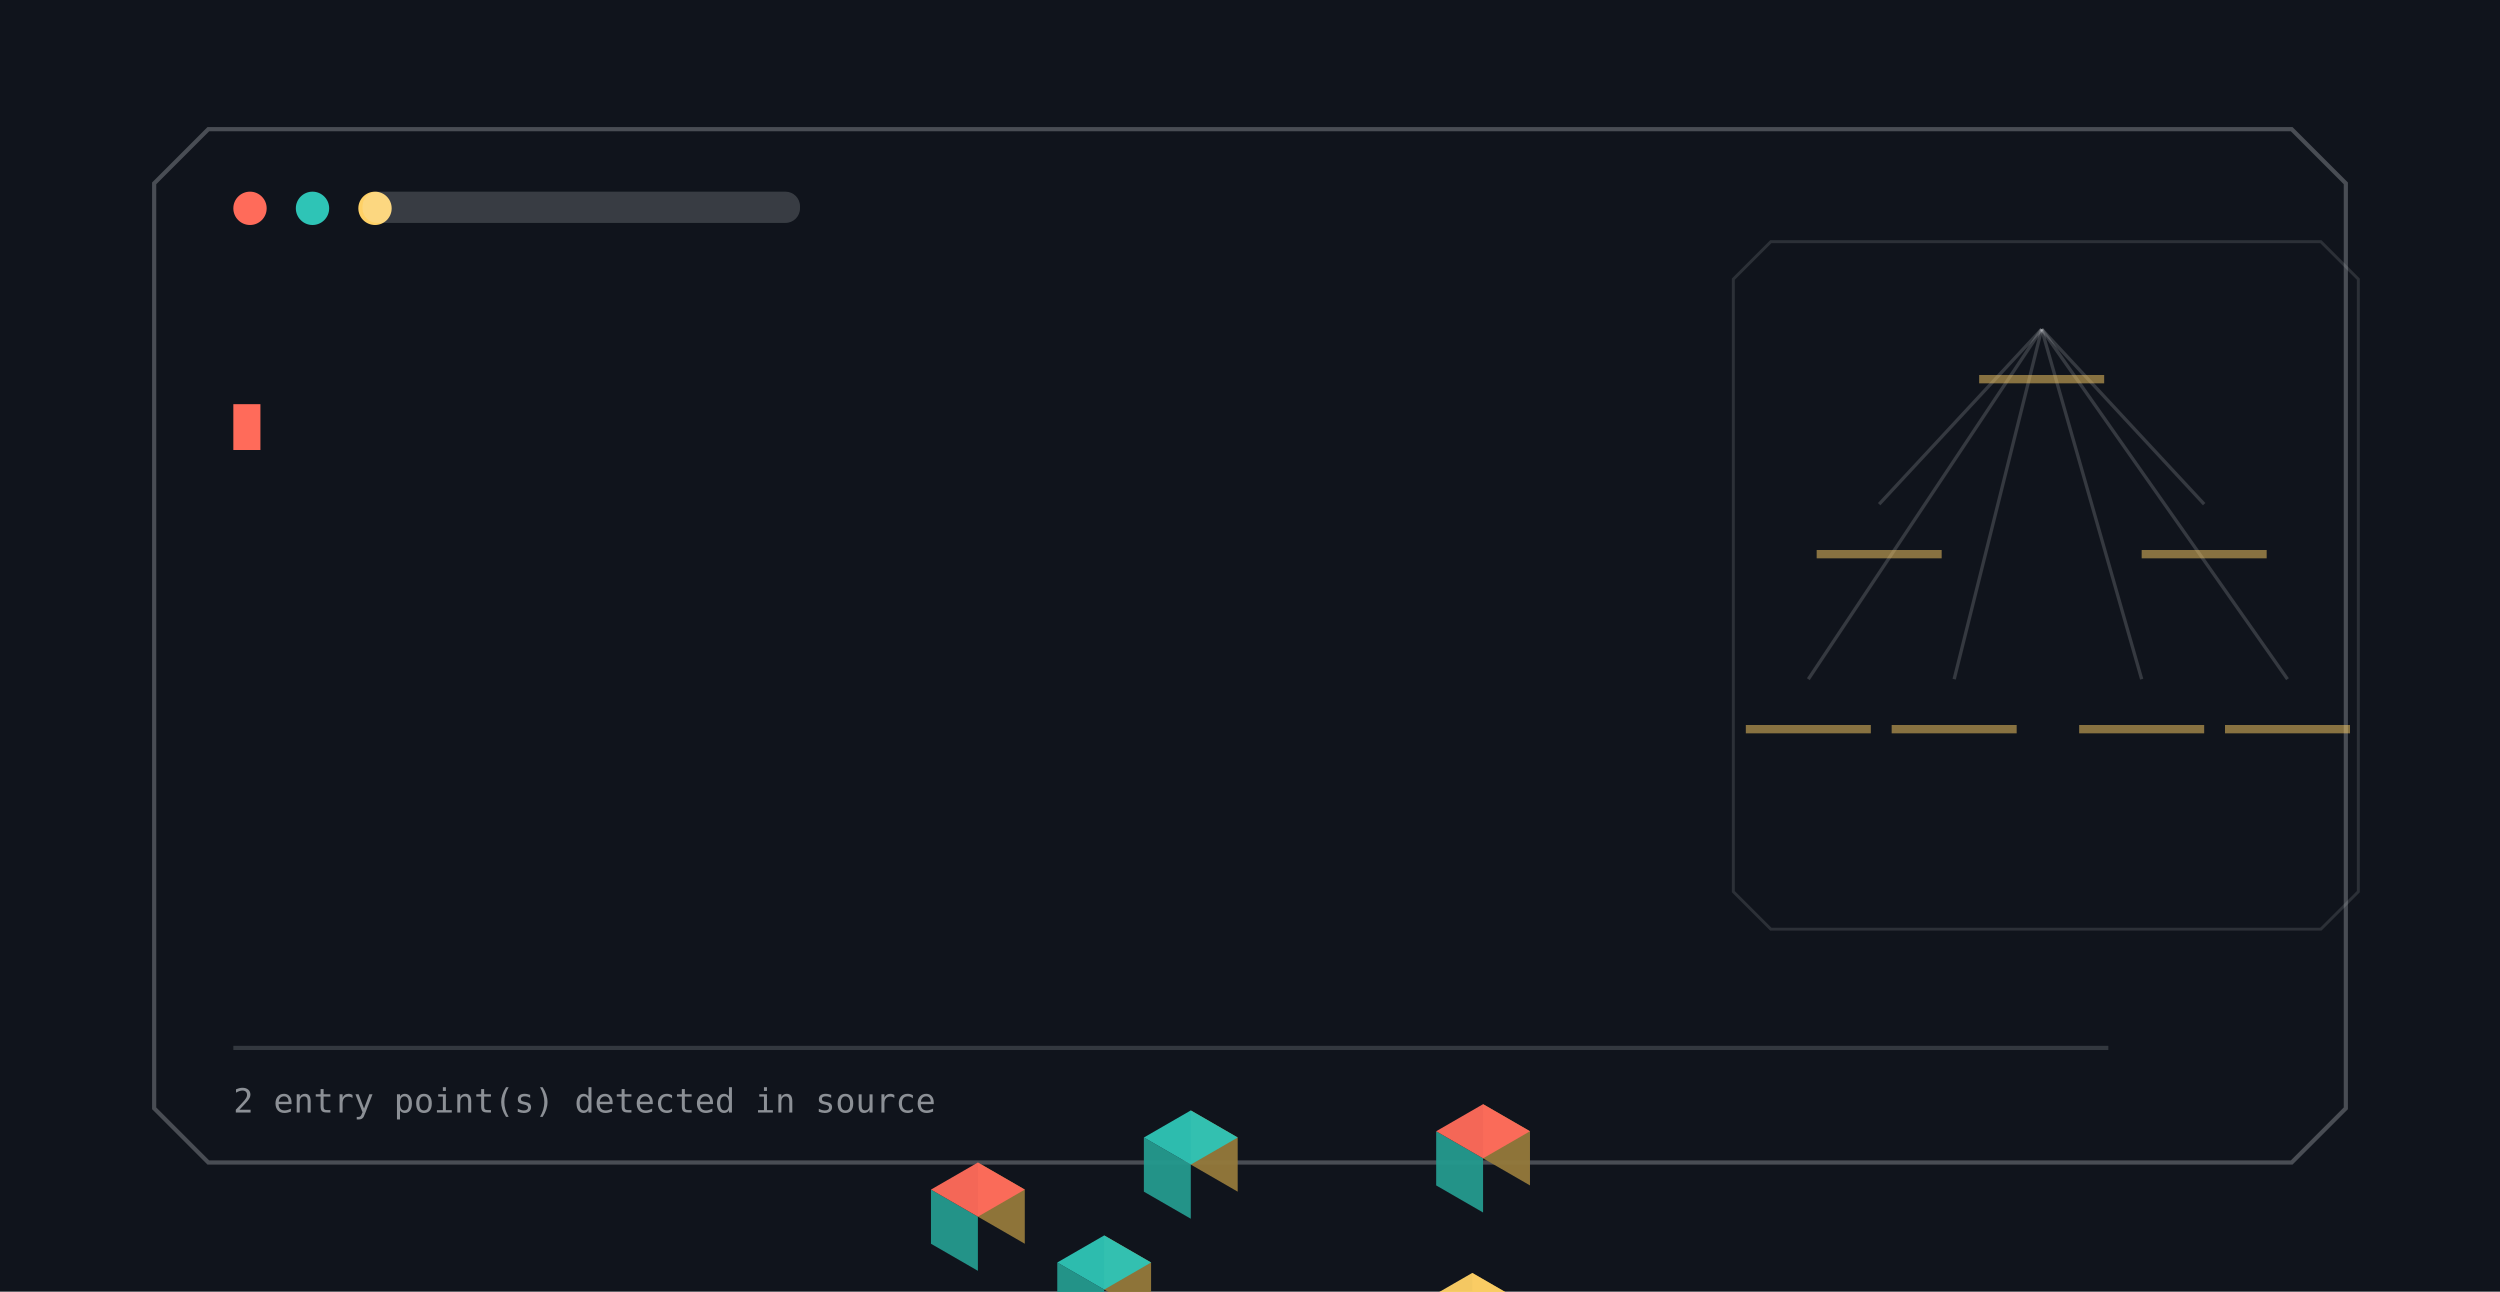
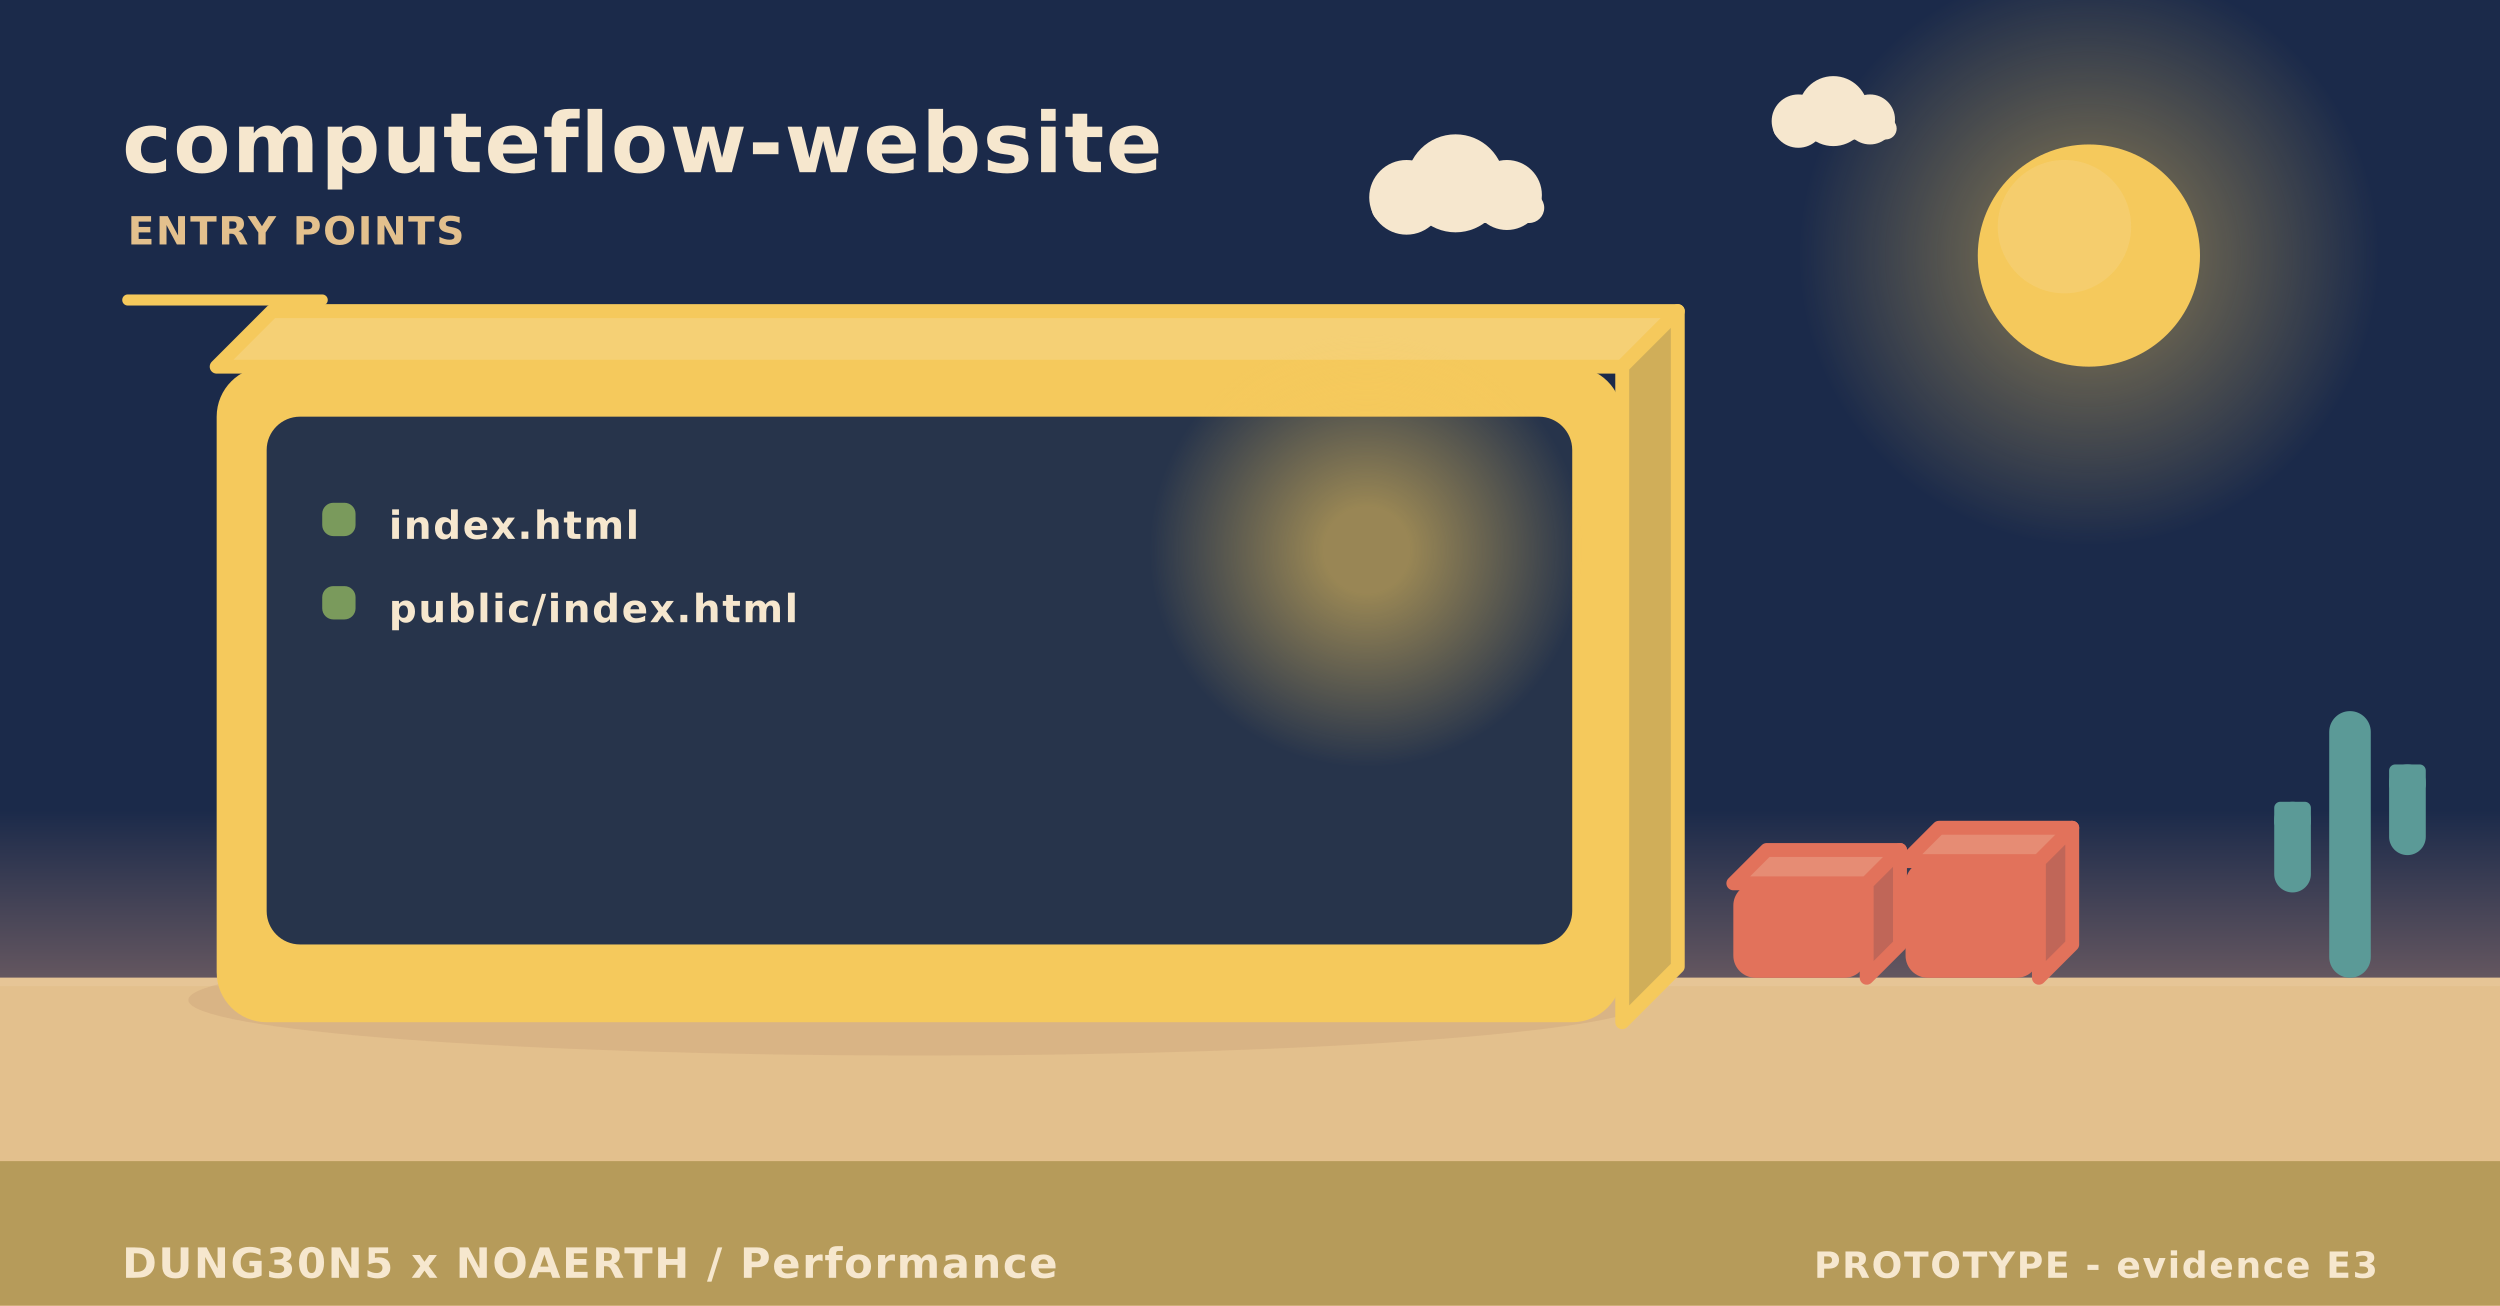
- <svg xmlns="http://www.w3.org/2000/svg" viewBox="0 0 1200 620" width="1200" height="620" role="img" aria-label="computeflow-website command surface">
-   <rect width="1200" height="620" fill="#10141c" />
-   <defs>
-     <linearGradient id="gt" x1="0" y1="0" x2="1" y2="1">
-       <stop offset="0%" stop-color="#ff6b5a" />
-       <stop offset="100%" stop-color="#2ec4b6" />
-     </linearGradient>
-   </defs>
-   <path d="M100.00,62.00 H1100.00 L1126.00,88.00 V532.00 L1100.00,558.00 H100.00 L74.00,532.00 V88.00 Z" fill="none" stroke="rgba(242,245,249,0.300)" stroke-width="2.00" opacity="0.85" />
-   <circle cx="120.00" cy="100.00" r="8.00" fill="#ff6b5a" opacity="1.00" />
-   <circle cx="150.00" cy="100.00" r="8.00" fill="#2ec4b6" opacity="1.00" />
-   <circle cx="180.00" cy="100.00" r="8.00" fill="#ffd166" opacity="1.00" />
-   <rect x="174.00" y="92.00" width="210.00" height="15.00" rx="7.00" fill="rgba(242,245,249,0.180)" opacity="1.00" />
-   <text x="112" y="148" font-family="ui-monospace,SFMono-Regular,Menlo,monospace" font-size="21" fill="rgba(242,245,249,0.800)" opacity="0">index.html<animate attributeName="opacity" values="0;1;1;0" dur="1.5s" begin="0.0s" repeatCount="indefinite" />
-   </text>
-   <text x="112" y="182" font-family="ui-monospace,SFMono-Regular,Menlo,monospace" font-size="21" fill="rgba(242,245,249,0.800)" opacity="0">public/index.html<animate attributeName="opacity" values="0;1;1;0" dur="1.5s" begin="1.5s" repeatCount="indefinite" />
-   </text>
-   <rect x="112" y="194" width="13" height="22" fill="#ff6b5a">
-     <animate attributeName="opacity" values="1;0;1" dur="1.05s" begin="0s" repeatCount="indefinite" />
-   </rect>
-   <path d="M850.00,116.00 H1114.00 L1132.00,134.00 V428.00 L1114.00,446.00 H850.00 L832.00,428.00 V134.00 Z" fill="none" stroke="rgba(242,245,249,0.180)" stroke-width="1.40" opacity="0.70" />
-   <line x1="980.00" y1="158.00" x2="902.00" y2="242.00" stroke="rgba(242,245,249,0.300)" stroke-width="1.60" opacity="0.55" />
-   <line x1="980.00" y1="158.00" x2="1058.00" y2="242.00" stroke="rgba(242,245,249,0.300)" stroke-width="1.60" opacity="0.55" />
-   <line x1="980.00" y1="158.00" x2="868.00" y2="326.00" stroke="rgba(242,245,249,0.300)" stroke-width="1.60" opacity="0.55" />
-   <line x1="980.00" y1="158.00" x2="938.00" y2="326.00" stroke="rgba(242,245,249,0.300)" stroke-width="1.60" opacity="0.55" />
-   <line x1="980.00" y1="158.00" x2="1028.00" y2="326.00" stroke="rgba(242,245,249,0.300)" stroke-width="1.60" opacity="0.55" />
-   <line x1="980.00" y1="158.00" x2="1098.00" y2="326.00" stroke="rgba(242,245,249,0.300)" stroke-width="1.60" opacity="0.55" />
-   <polygon points="711.87,556.00 734.39,569.00 734.39,543.00 711.87,530.00" fill="#94793b" opacity="0.95" />
-   <polygon points="689.36,569.00 711.87,582.00 711.87,556.00 689.36,543.00" fill="#24998e" opacity="0.95" />
-   <polygon points="711.87,530.00 734.39,543.00 711.87,556.00 689.36,543.00" fill="#ff6b5a" opacity="0.95" />
+ <svg xmlns="http://www.w3.org/2000/svg" width="900" height="470" viewBox="0 0 900 470" role="img" aria-label="computeflow-website - how it is operated">
+   <linearGradient id="skyt" x1="0" y1="0" x2="0" y2="1">
+     <stop offset="0" stop-color="#1b2a4a" />
+     <stop offset="0.62" stop-color="#1b2a4a" />
+     <stop offset="1" stop-color="#f3ad8a" />
+   </linearGradient>
+   <rect width="900" height="470" fill="url(#skyt)" />
+   <radialGradient id="sunt">
+     <stop offset="0.35" stop-color="#f5c95c" stop-opacity="0.34" />
+     <stop offset="1" stop-color="#f5c95c" stop-opacity="0" />
+   </radialGradient>
+   <circle cx="752" cy="92" r="104" fill="url(#sunt)" />
+   <circle cx="752" cy="92" r="40" fill="#f5c95c" />
+   <circle cx="743.2" cy="81.6" r="24" fill="#f5d27e" opacity="0.5" />
  <g>
-     <rect x="950.00" y="180.00" width="60.00" height="4.00" rx="0.00" fill="rgba(255,209,102,0.500)" opacity="1.00" />
-     <animate attributeName="opacity" values="0.25;1.0;0.25" dur="13.15s" begin="0.0s" repeatCount="indefinite" />
+     <circle cx="524" cy="66" r="17.64" fill="#f6e7ce" />
+     <circle cx="506.36" cy="71.04" r="13.44" fill="#f6e7ce" />
+     <circle cx="542.48" cy="70.2" r="12.6" fill="#f6e7ce" />
+     <rect x="493.76" y="69.36" width="62.16" height="10.92" rx="5.46" fill="#f6e7ce" />
+     <animateTransform attributeName="transform" type="translate" values="0 0;24 0;0 0" dur="36s" begin="0s" repeatCount="indefinite" />
  </g>
-   <polygon points="571.58,559.00 594.09,572.00 594.09,546.00 571.58,533.00" fill="#94793b" opacity="0.95" />
-   <polygon points="549.06,572.00 571.58,585.00 571.58,559.00 549.06,546.00" fill="#24998e" opacity="0.95" />
-   <polygon points="571.58,533.00 594.09,546.00 571.58,559.00 549.06,546.00" fill="#2ec4b6" opacity="0.95" />
  <g>
-     <rect x="872.00" y="264.00" width="60.00" height="4.00" rx="0.00" fill="rgba(255,209,102,0.500)" opacity="1.00" />
-     <animate attributeName="opacity" values="0.25;1.0;0.25" dur="13.15s" begin="0.4s" repeatCount="indefinite" />
+     <circle cx="660" cy="40" r="12.6" fill="#f6e7ce" />
+     <circle cx="647.4" cy="43.6" r="9.6" fill="#f6e7ce" />
+     <circle cx="673.2" cy="43" r="9" fill="#f6e7ce" />
+     <rect x="638.4" y="42.4" width="44.4" height="7.8" rx="3.9" fill="#f6e7ce" />
+     <animateTransform attributeName="transform" type="translate" values="0 0;-18 0;0 0" dur="46s" begin="3s" repeatCount="indefinite" />
  </g>
-   <polygon points="706.68,637.00 729.19,650.00 729.19,624.00 706.68,611.00" fill="#94793b" opacity="0.95" />
-   <polygon points="684.16,650.00 706.68,663.00 706.68,637.00 684.16,624.00" fill="#24998e" opacity="0.95" />
-   <polygon points="706.68,611.00 729.19,624.00 706.68,637.00 684.16,624.00" fill="#ffd166" opacity="0.95" />
+   <rect x="0" y="352" width="900" height="118" fill="#e3c08d" />
+   <rect x="0" y="352" width="900" height="3" fill="#e6c596" />
+   <text x="44" y="62" font-family="Verdana,DejaVu Sans,sans-serif" font-size="30" font-weight="700" letter-spacing="0.6" fill="#f6e7ce" text-anchor="start">computeflow-website</text>
+   <text x="46" y="88" font-family="Verdana,DejaVu Sans,sans-serif" font-size="14" font-weight="700" letter-spacing="0.6" fill="#e3c08d" text-anchor="start">ENTRY POINTS</text>
+   <rect x="44" y="106" width="74" height="4" rx="2" fill="#f5c95c" />
+   <ellipse cx="331" cy="360" rx="263.2" ry="20" fill="rgba(138,90,68,0.11)" />
+   <path d="M78,132 L584,132 L604,112 L98,112 Z" fill="#f5d075" stroke="#f5c95c" stroke-width="5" stroke-linejoin="round" />
+   <path d="M584,132 L604,112 L604,348 L584,368 Z" fill="#d0ae59" stroke="#f5c95c" stroke-width="5" stroke-linejoin="round" />
+   <rect x="78" y="132" width="506" height="236" rx="18" fill="#f5c95c" />
+   <rect x="96" y="150" width="470" height="190" rx="12" fill="#1b2a4a" opacity="0.94" />
+   <radialGradient id="lamp10057">
+     <stop offset="0.2" stop-color="#f5c95c" stop-opacity="0.55" />
+     <stop offset="1" stop-color="#f5c95c" stop-opacity="0" />
+   </radialGradient>
+   <circle cx="492" cy="198" r="78" fill="url(#lamp10057)" />
+   <rect x="116" y="181" width="12" height="12" rx="4" fill="#7a9a5c" />
  <g>
-     <rect x="1028.00" y="264.00" width="60.00" height="4.00" rx="0.00" fill="rgba(255,209,102,0.500)" opacity="1.00" />
-     <animate attributeName="opacity" values="0.25;1.0;0.25" dur="13.15s" begin="0.8s" repeatCount="indefinite" />
+     <text x="140" y="194" font-family="Verdana,DejaVu Sans,sans-serif" font-size="14" font-weight="700" letter-spacing="0.6" fill="#f6e7ce" text-anchor="start">index.html</text>
+     <animateTransform attributeName="transform" type="translate" values="0 10;0 0" dur="0.7s" begin="0.4s" fill="freeze" />
  </g>
-   <polygon points="469.39,584.00 491.90,597.00 491.90,571.00 469.39,558.00" fill="#94793b" opacity="0.95" />
-   <polygon points="446.87,597.00 469.39,610.00 469.39,584.00 446.87,571.00" fill="#24998e" opacity="0.95" />
-   <polygon points="469.39,558.00 491.90,571.00 469.39,584.00 446.87,571.00" fill="#ff6b5a" opacity="0.95" />
+   <rect x="116" y="211" width="12" height="12" rx="4" fill="#7a9a5c" />
  <g>
-     <rect x="838.00" y="348.00" width="60.00" height="4.00" rx="0.00" fill="rgba(255,209,102,0.500)" opacity="1.00" />
-     <animate attributeName="opacity" values="0.25;1.0;0.25" dur="13.15s" begin="1.2s" repeatCount="indefinite" />
+     <text x="140" y="224" font-family="Verdana,DejaVu Sans,sans-serif" font-size="14" font-weight="700" letter-spacing="0.6" fill="#f6e7ce" text-anchor="start">public/index.html</text>
+     <animateTransform attributeName="transform" type="translate" values="0 10;0 0" dur="0.7s" begin="0.7s" fill="freeze" />
  </g>
-   <polygon points="530.01,619.00 552.52,632.00 552.52,606.00 530.01,593.00" fill="#94793b" opacity="0.95" />
-   <polygon points="507.49,632.00 530.01,645.00 530.01,619.00 507.49,606.00" fill="#24998e" opacity="0.95" />
-   <polygon points="530.01,593.00 552.52,606.00 530.01,619.00 507.49,606.00" fill="#2ec4b6" opacity="0.95" />
-   <g>
-     <rect x="908.00" y="348.00" width="60.00" height="4.00" rx="0.00" fill="rgba(255,209,102,0.500)" opacity="1.00" />
-     <animate attributeName="opacity" values="0.25;1.0;0.25" dur="13.15s" begin="1.6s" repeatCount="indefinite" />
-   </g>
-   <polygon points="607.95,664.00 630.47,677.00 630.47,651.00 607.95,638.00" fill="#94793b" opacity="0.95" />
-   <polygon points="585.43,677.00 607.95,690.00 607.95,664.00 585.43,651.00" fill="#24998e" opacity="0.95" />
-   <polygon points="607.95,638.00 630.47,651.00 607.95,664.00 585.43,651.00" fill="#ffd166" opacity="0.95" />
-   <g>
-     <rect x="998.00" y="348.00" width="60.00" height="4.00" rx="0.00" fill="rgba(255,209,102,0.500)" opacity="1.00" />
-     <animate attributeName="opacity" values="0.25;1.0;0.25" dur="13.15s" begin="2.0s" repeatCount="indefinite" />
-   </g>
-   <polygon points="668.57,699.00 691.09,712.00 691.09,686.00 668.57,673.00" fill="#94793b" opacity="0.95" />
-   <polygon points="646.05,712.00 668.57,725.00 668.57,699.00 646.05,686.00" fill="#24998e" opacity="0.95" />
-   <polygon points="668.57,673.00 691.09,686.00 668.57,699.00 646.05,686.00" fill="#ff6b5a" opacity="0.95" />
-   <g>
-     <rect x="1068.00" y="348.00" width="60.00" height="4.00" rx="0.00" fill="rgba(255,209,102,0.500)" opacity="1.00" />
-     <animate attributeName="opacity" values="0.25;1.0;0.25" dur="13.15s" begin="2.4s" repeatCount="indefinite" />
-   </g>
-   <rect x="112.00" y="502.00" width="900.00" height="2.00" rx="0.00" fill="rgba(242,245,249,0.160)" opacity="1.00" />
-   <text x="112" y="534" font-family="ui-monospace,Menlo,monospace" font-size="16" fill="rgba(242,245,249,0.550)">2 entry point(s) detected in source</text>
+   <path d="M624,318 L672,318 L684,306 L636,306 Z" fill="#e68c74" stroke="#e2725b" stroke-width="5" stroke-linejoin="round" />
+   <path d="M672,318 L684,306 L684,340 L672,352 Z" fill="#c06658" stroke="#e2725b" stroke-width="5" stroke-linejoin="round" />
+   <rect x="624" y="318" width="48" height="34" rx="8" fill="#e2725b" />
+   <path d="M686,310 L734,310 L746,298 L698,298 Z" fill="#e68c74" stroke="#e2725b" stroke-width="5" stroke-linejoin="round" />
+   <path d="M734,310 L746,298 L746,340 L734,352 Z" fill="#c06658" stroke="#e2725b" stroke-width="5" stroke-linejoin="round" />
+   <rect x="686" y="310" width="48" height="42" rx="8" fill="#e2725b" />
+   <rect x="838.52" y="256" width="14.96" height="96" rx="7.48" fill="#5b9a97" />
+   <rect x="818.72" y="288.64" width="13.2" height="32.64" rx="6.6" fill="#5b9a97" />
+   <rect x="818.72" y="288.64" width="13.2" height="9.6" rx="2.2" fill="#5b9a97" />
+   <rect x="860.08" y="275.2" width="13.2" height="32.64" rx="6.6" fill="#5b9a97" />
+   <rect x="860.08" y="275.2" width="13.2" height="9.6" rx="2.2" fill="#5b9a97" />
+   <rect x="0" y="418" width="900" height="52" rx="0" fill="#b49957" opacity="0.94" />
+   <text x="44" y="460" font-family="Verdana,DejaVu Sans,sans-serif" font-size="15" font-weight="700" letter-spacing="0.6" fill="#f6e7ce" text-anchor="start">DUNG30N5 x NOAERTH  /  Performance</text>
+   <text x="856" y="460" font-family="Verdana,DejaVu Sans,sans-serif" font-size="13" font-weight="700" letter-spacing="0.6" fill="#f6e7ce" text-anchor="end">PROTOTYPE  -  evidence E3</text>
</svg>
